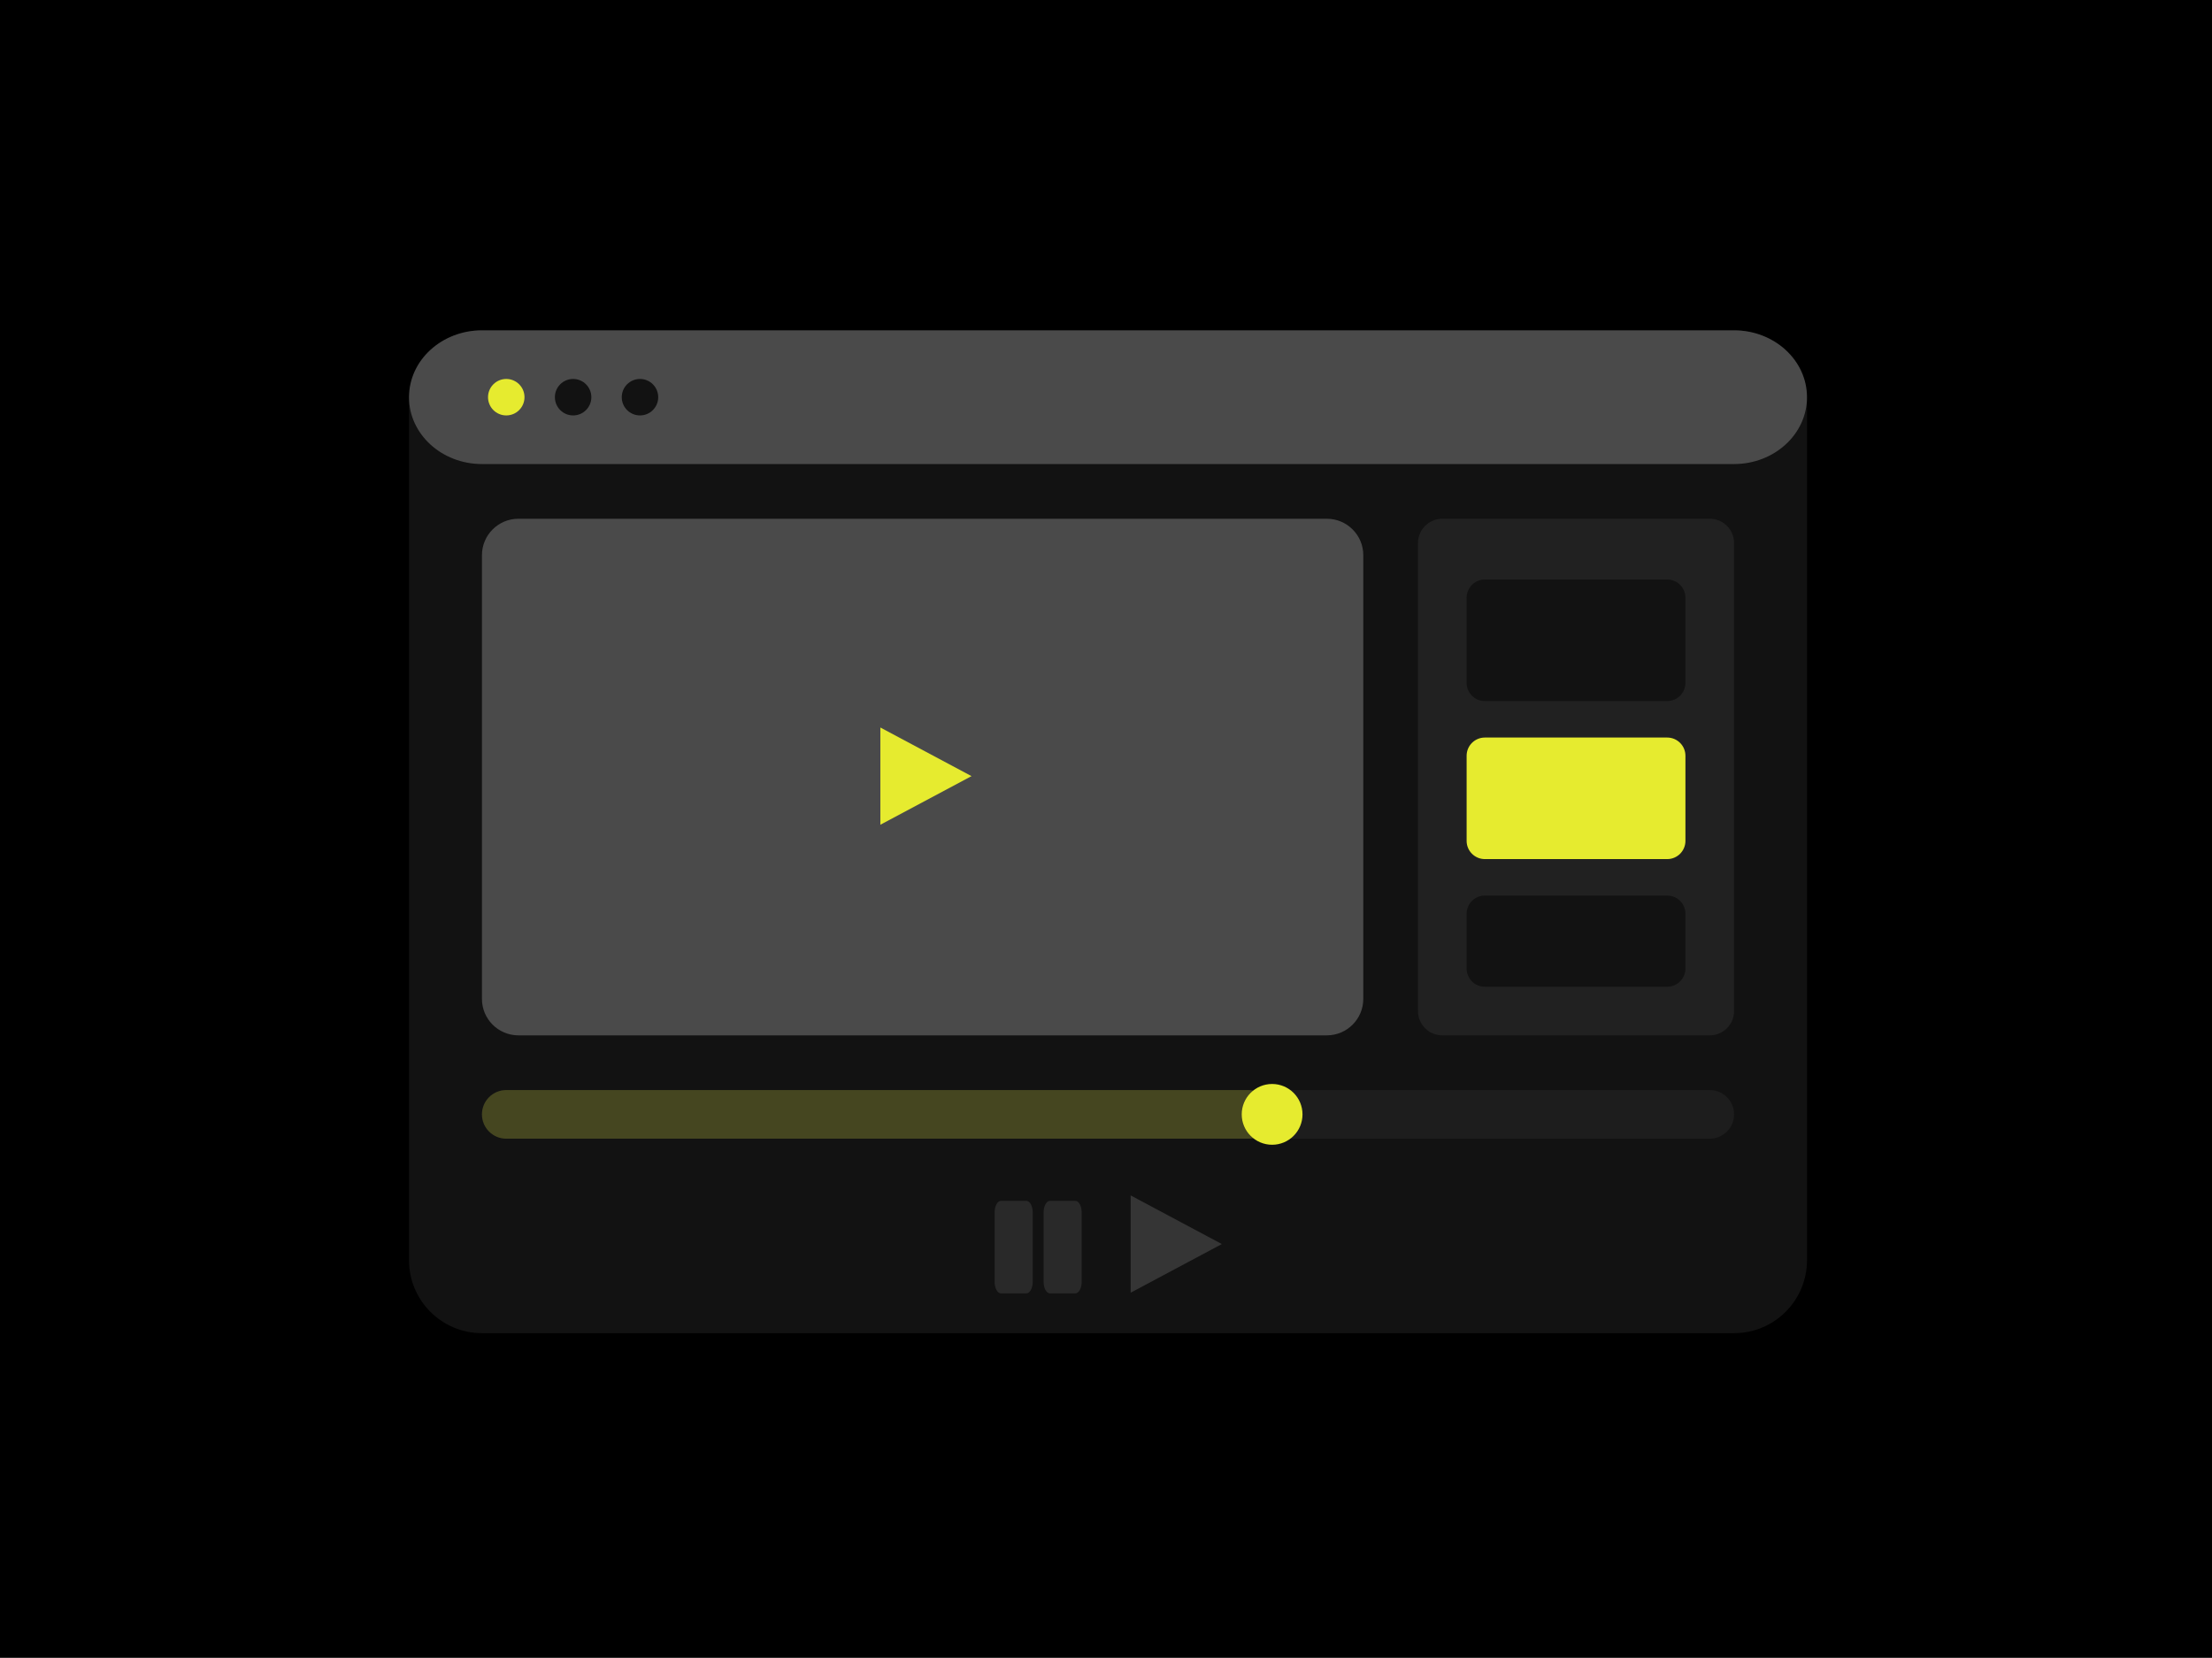
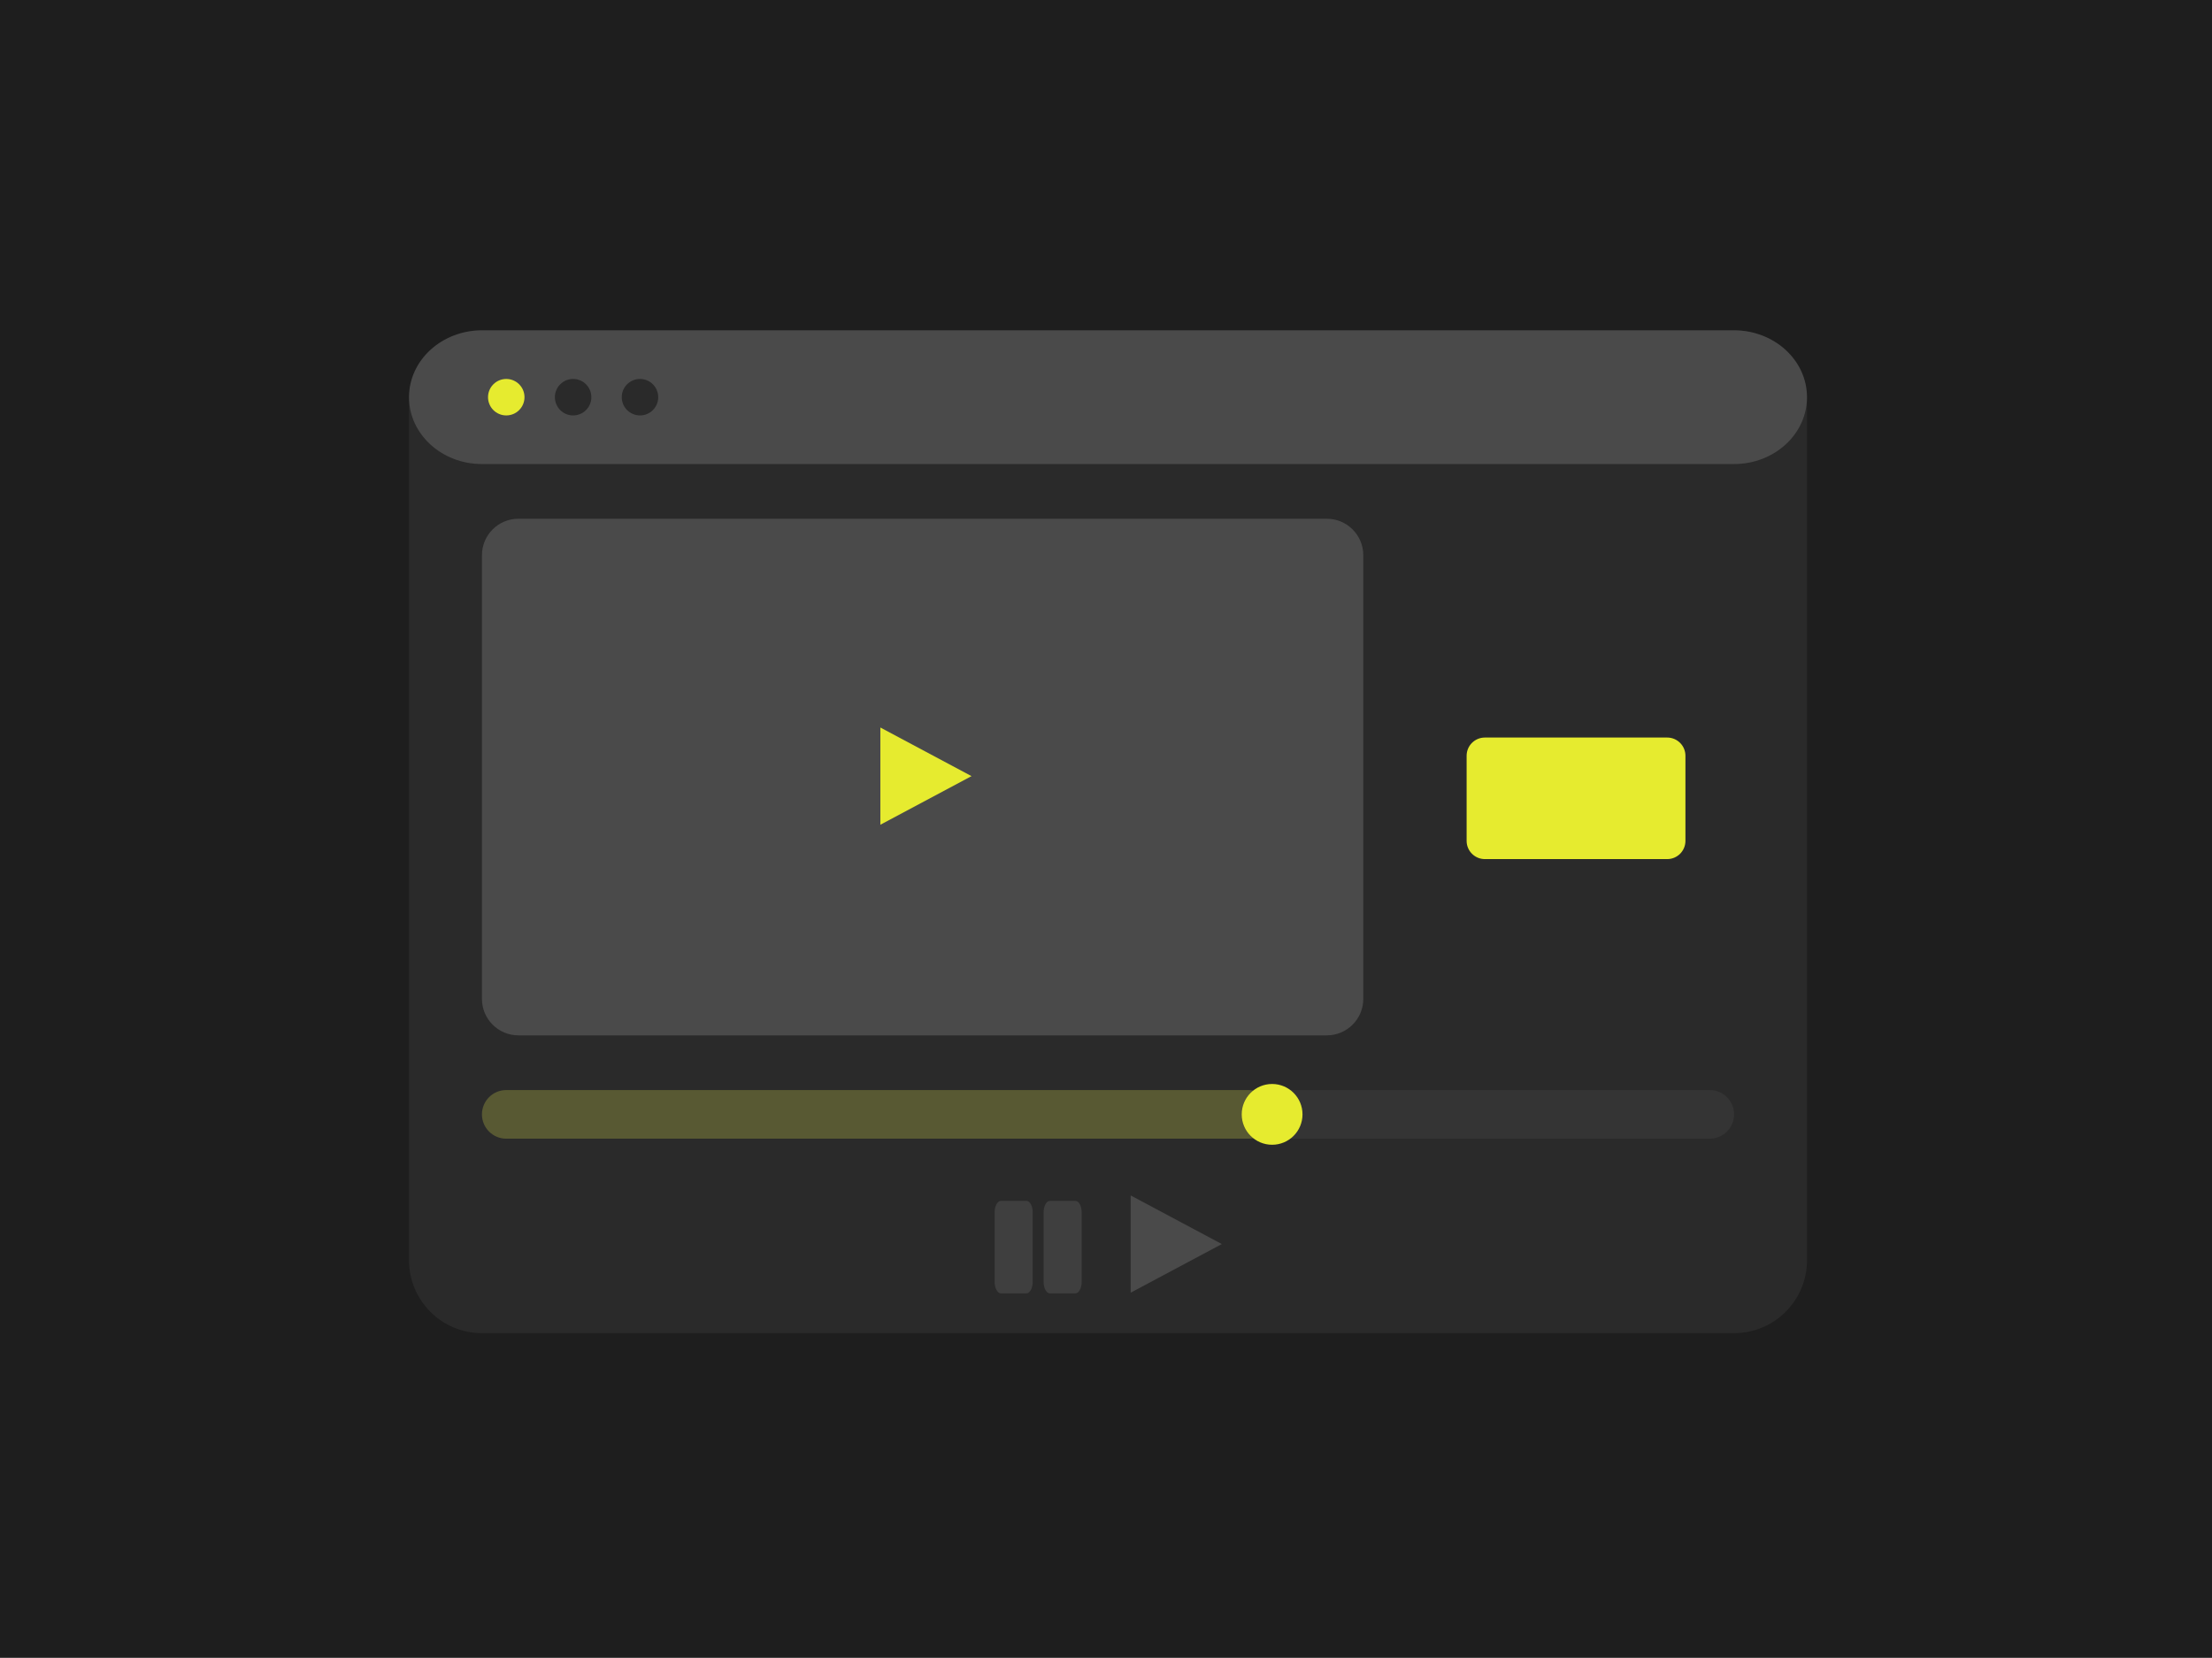
<svg xmlns="http://www.w3.org/2000/svg" width="511" height="383" viewBox="0 0 511 383" fill="none">
  <g clip-path="url(#clip0_22_61)">
-     <path d="M511 0H0V383H511V0Z" fill="black" />
-     <path d="M400.59 76.317H111.337C102.032 76.317 94.487 83.861 94.487 93.167V291.15C94.487 300.457 102.032 308 111.337 308H400.59C409.897 308 417.44 300.457 417.44 291.15V93.167C417.44 83.861 409.897 76.317 400.59 76.317Z" fill="#121212" />
+     <path d="M511 0H0V383H511V0Z" fill="#1e1e1e" />
+     <path d="M400.59 76.317H111.337C102.032 76.317 94.487 83.861 94.487 93.167V291.15C94.487 300.457 102.032 308 111.337 308H400.59C409.897 308 417.44 300.457 417.44 291.15V93.167C417.44 83.861 409.897 76.317 400.59 76.317Z" fill="#2a2a2a" />
    <path d="M400.59 76.317H111.337C102.032 76.317 94.487 83.232 94.487 91.763C94.487 100.293 102.032 107.208 111.337 107.208H400.59C409.897 107.208 417.44 100.293 417.44 91.763C417.44 83.232 409.897 76.317 400.59 76.317Z" fill="#4A4A4A" />
    <path d="M116.953 95.975C119.28 95.975 121.165 94.089 121.165 91.762C121.165 89.436 119.28 87.55 116.953 87.55C114.627 87.55 112.741 89.436 112.741 91.762C112.741 94.089 114.627 95.975 116.953 95.975Z" fill="#E6EB2F" />
-     <path d="M132.399 95.975C134.726 95.975 136.611 94.089 136.611 91.762C136.611 89.436 134.726 87.55 132.399 87.55C130.072 87.55 128.187 89.436 128.187 91.762C128.187 94.089 130.072 95.975 132.399 95.975Z" fill="#121212" />
-     <path d="M147.845 95.975C150.171 95.975 152.057 94.089 152.057 91.762C152.057 89.436 150.171 87.55 147.845 87.55C145.518 87.55 143.633 89.436 143.633 91.762C143.633 94.089 145.518 95.975 147.845 95.975Z" fill="#121212" />
+     <path d="M132.399 95.975C134.726 95.975 136.611 94.089 136.611 91.762C136.611 89.436 134.726 87.55 132.399 87.55C130.072 87.55 128.187 89.436 128.187 91.762C128.187 94.089 130.072 95.975 132.399 95.975Z" fill="#2a2a2a" />
+     <path d="M147.845 95.975C150.171 95.975 152.057 94.089 152.057 91.762C152.057 89.436 150.171 87.55 147.845 87.55C145.518 87.55 143.633 89.436 143.633 91.762C143.633 94.089 145.518 95.975 147.845 95.975Z" fill="#2a2a2a" />
    <path d="M306.512 119.845H119.761C115.108 119.845 111.336 123.617 111.336 128.269V230.772C111.336 235.424 115.108 239.197 119.761 239.197H306.512C311.165 239.197 314.937 235.424 314.937 230.772V128.269C314.937 123.617 311.165 119.845 306.512 119.845Z" fill="#4A4A4A" />
    <path d="M203.376 168.077L224.438 179.309L203.376 190.543V168.077Z" fill="#E6EB2F" />
    <path d="M394.973 251.834H116.953C113.851 251.834 111.336 254.35 111.336 257.451C111.336 260.553 113.851 263.068 116.953 263.068H394.973C398.075 263.068 400.59 260.553 400.59 257.451C400.59 254.35 398.075 251.834 394.973 251.834Z" fill="white" fill-opacity="0.05" />
    <path d="M288.259 251.834H116.953C113.851 251.834 111.336 254.35 111.336 257.451C111.336 260.553 113.851 263.068 116.953 263.068H288.259C291.36 263.068 293.875 260.553 293.875 257.451C293.875 254.35 291.36 251.834 288.259 251.834Z" fill="#E6EB2F" fill-opacity="0.2" />
    <path d="M293.875 264.472C297.753 264.472 300.895 261.328 300.895 257.45C300.895 253.574 297.753 250.43 293.875 250.43C289.997 250.43 286.854 253.574 286.854 257.45C286.854 261.328 289.997 264.472 293.875 264.472Z" fill="#E6EB2F" />
-     <path d="M394.974 119.845H333.192C330.09 119.845 327.576 122.359 327.576 125.461V233.58C327.576 236.683 330.09 239.197 333.192 239.197H394.974C398.076 239.197 400.59 236.683 400.59 233.58V125.461C400.59 122.359 398.076 119.845 394.974 119.845Z" fill="#212121" />
-     <path d="M385.145 133.887H343.02C340.695 133.887 338.808 135.772 338.808 138.099V157.757C338.808 160.083 340.695 161.969 343.02 161.969H385.145C387.471 161.969 389.357 160.083 389.357 157.757V138.099C389.357 135.772 387.471 133.887 385.145 133.887Z" fill="#121212" />
+     <path d="M394.974 119.845H333.192C330.09 119.845 327.576 122.359 327.576 125.461V233.58C327.576 236.683 330.09 239.197 333.192 239.197H394.974C398.076 239.197 400.59 236.683 400.59 233.58V125.461C400.59 122.359 398.076 119.845 394.974 119.845Z" fill="#2a2a2a" />
+     <path d="M385.145 133.887H343.02C340.695 133.887 338.808 135.772 338.808 138.099V157.757C338.808 160.083 340.695 161.969 343.02 161.969H385.145C387.471 161.969 389.357 160.083 389.357 157.757V138.099C389.357 135.772 387.471 133.887 385.145 133.887Z" fill="#2a2a2a" />
    <path d="M385.145 170.394H343.02C340.695 170.394 338.808 172.28 338.808 174.607V194.265C338.808 196.591 340.695 198.477 343.02 198.477H385.145C387.471 198.477 389.357 196.591 389.357 194.265V174.607C389.357 172.28 387.471 170.394 385.145 170.394Z" fill="#E6EB2F" />
-     <path d="M385.145 206.902H343.02C340.695 206.902 338.808 208.788 338.808 211.114V223.752C338.808 226.078 340.695 227.964 343.02 227.964H385.145C387.471 227.964 389.357 226.078 389.357 223.752V211.114C389.357 208.788 387.471 206.902 385.145 206.902Z" fill="#121212" />
+     <path d="M385.145 206.902H343.02C340.695 206.902 338.808 208.788 338.808 211.114V223.752C338.808 226.078 340.695 227.964 343.02 227.964H385.145C387.471 227.964 389.357 226.078 389.357 223.752V211.114C389.357 208.788 387.471 206.902 385.145 206.902Z" fill="#2a2a2a" />
    <path d="M261.197 276.177L282.259 287.411L261.197 298.644V276.177Z" fill="white" fill-opacity="0.15" />
    <path d="M248.418 277.434H242.552C241.742 277.434 241.085 278.63 241.085 280.105V296.132C241.085 297.607 241.742 298.803 242.552 298.803H248.418C249.228 298.803 249.884 297.607 249.884 296.132V280.105C249.884 278.63 249.228 277.434 248.418 277.434Z" fill="white" fill-opacity="0.1" />
    <path d="M237.105 277.434H231.239C230.429 277.434 229.772 278.63 229.772 280.105V296.132C229.772 297.607 230.429 298.803 231.239 298.803H237.105C237.915 298.803 238.571 297.607 238.571 296.132V280.105C238.571 278.63 237.915 277.434 237.105 277.434Z" fill="white" fill-opacity="0.1" />
  </g>
  <defs>
    <clipPath id="clip0_22_61">
      <rect width="511" height="383" fill="white" />
    </clipPath>
  </defs>
</svg>
